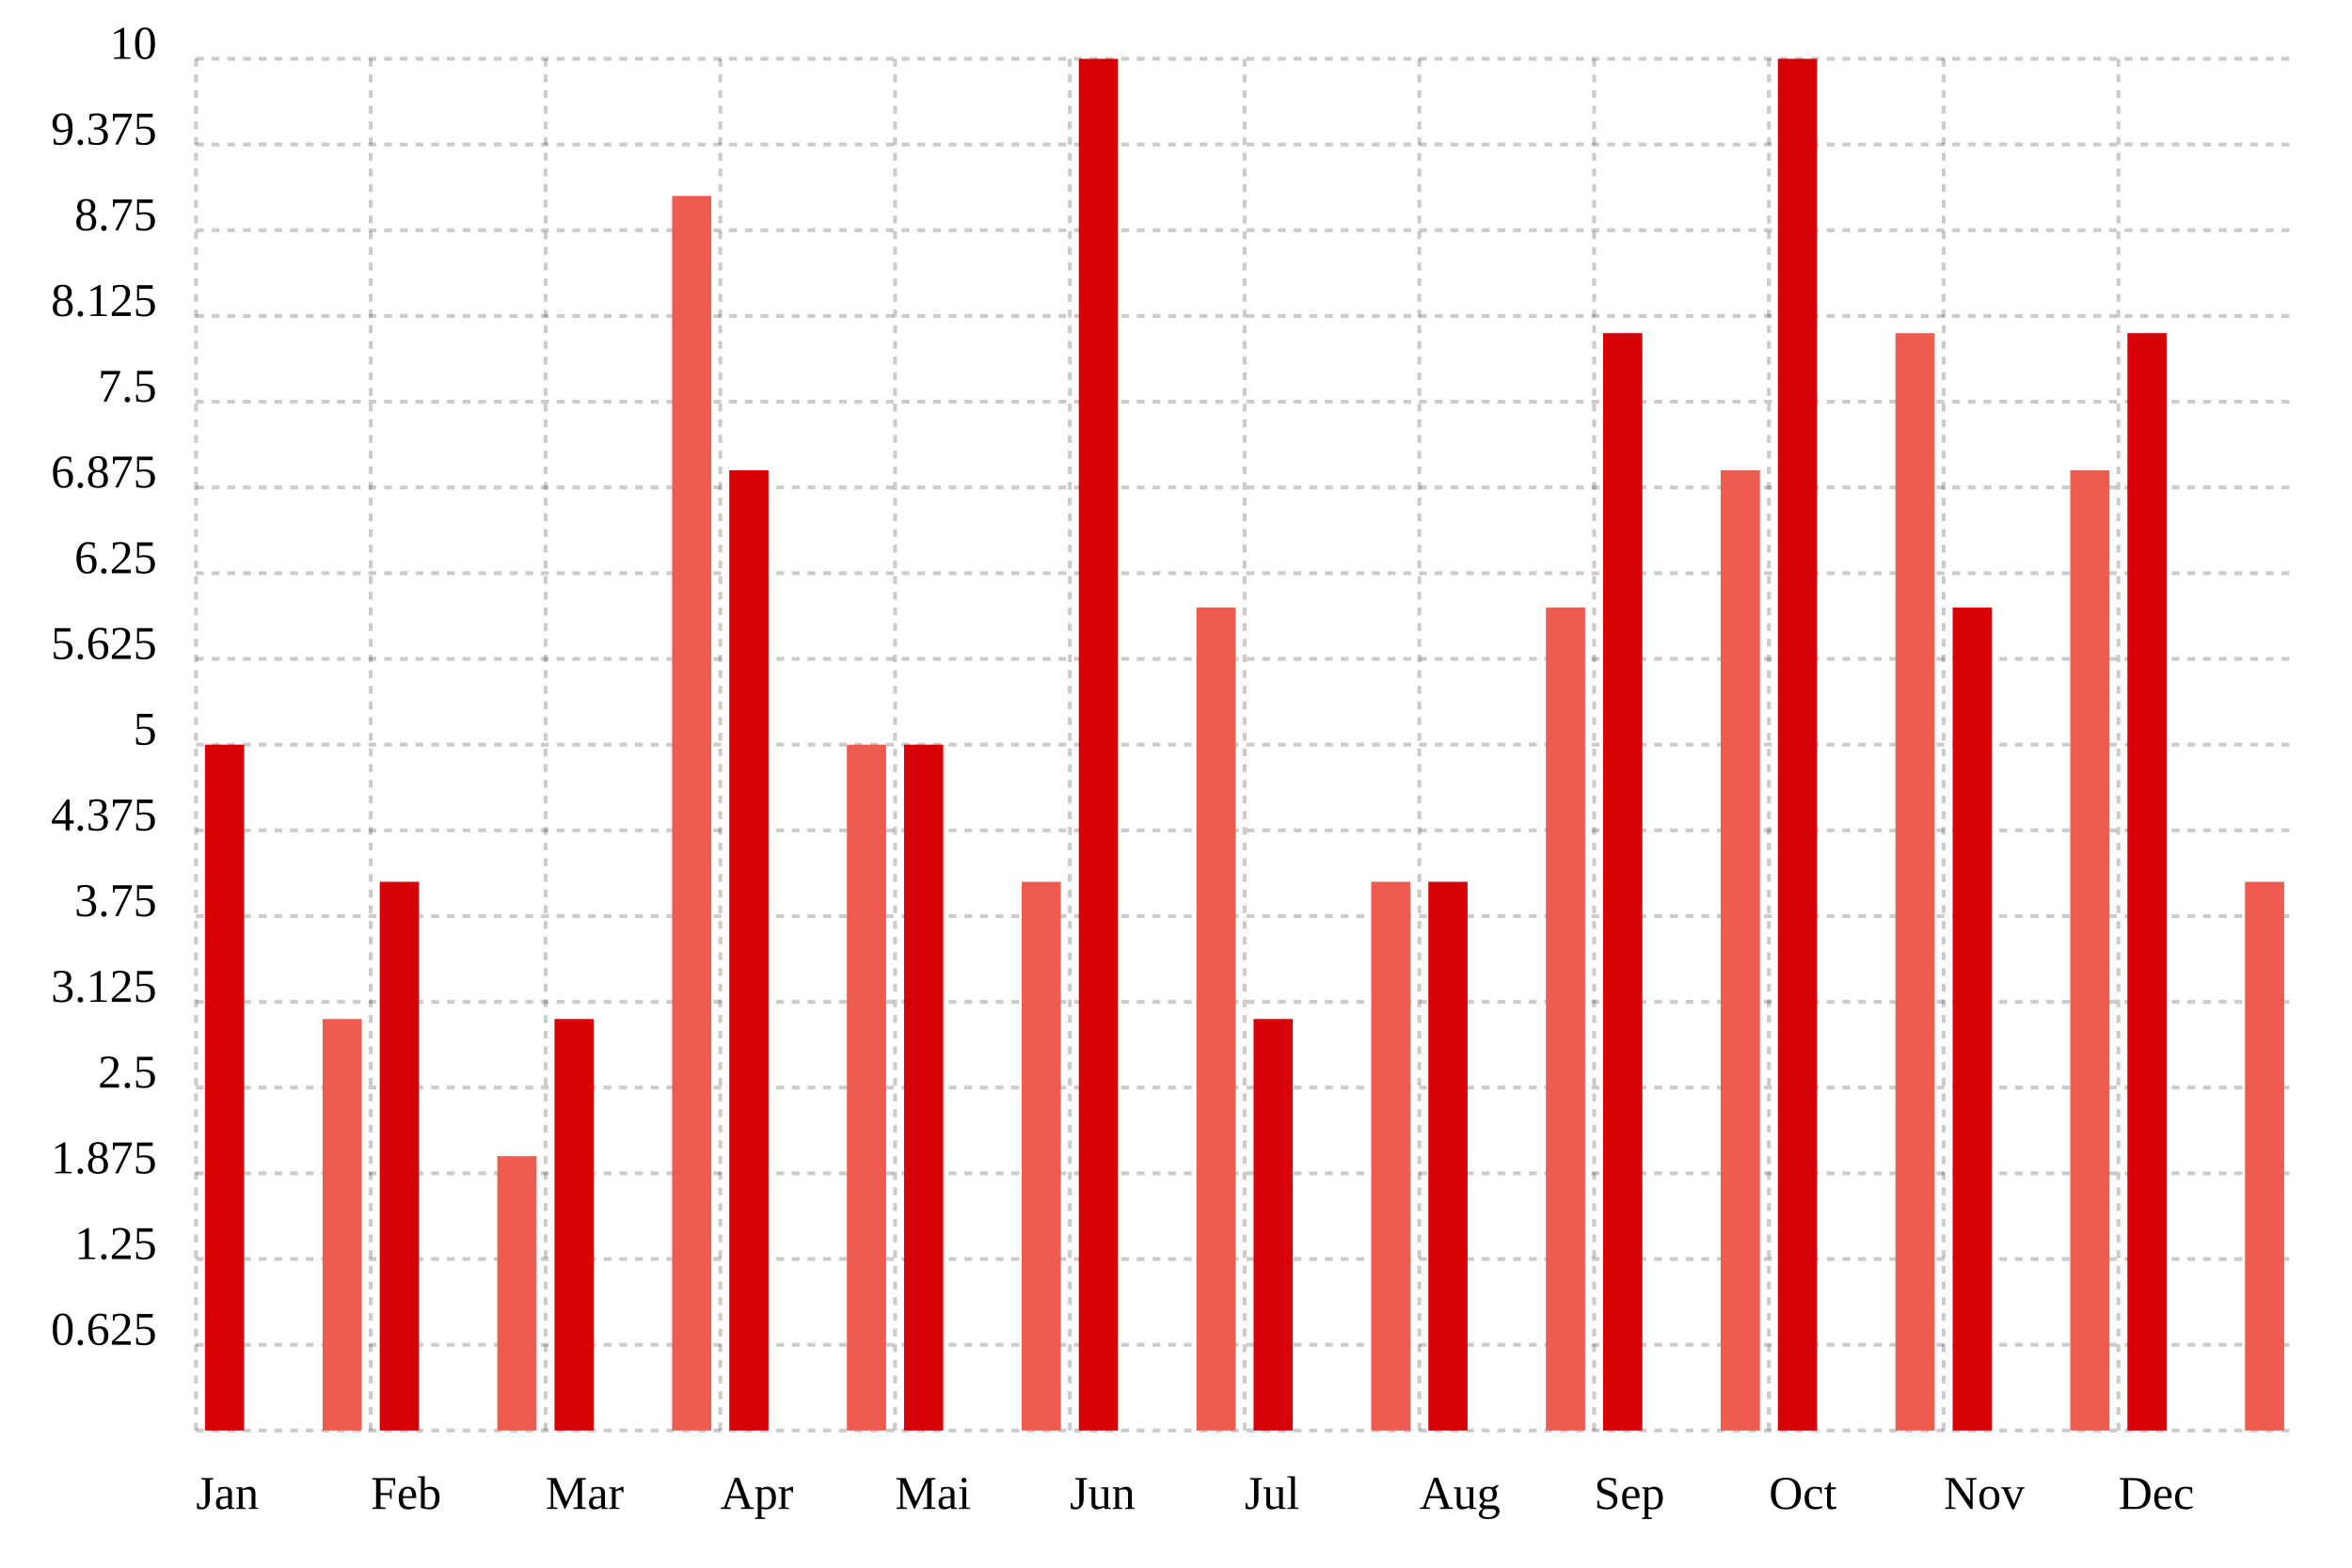
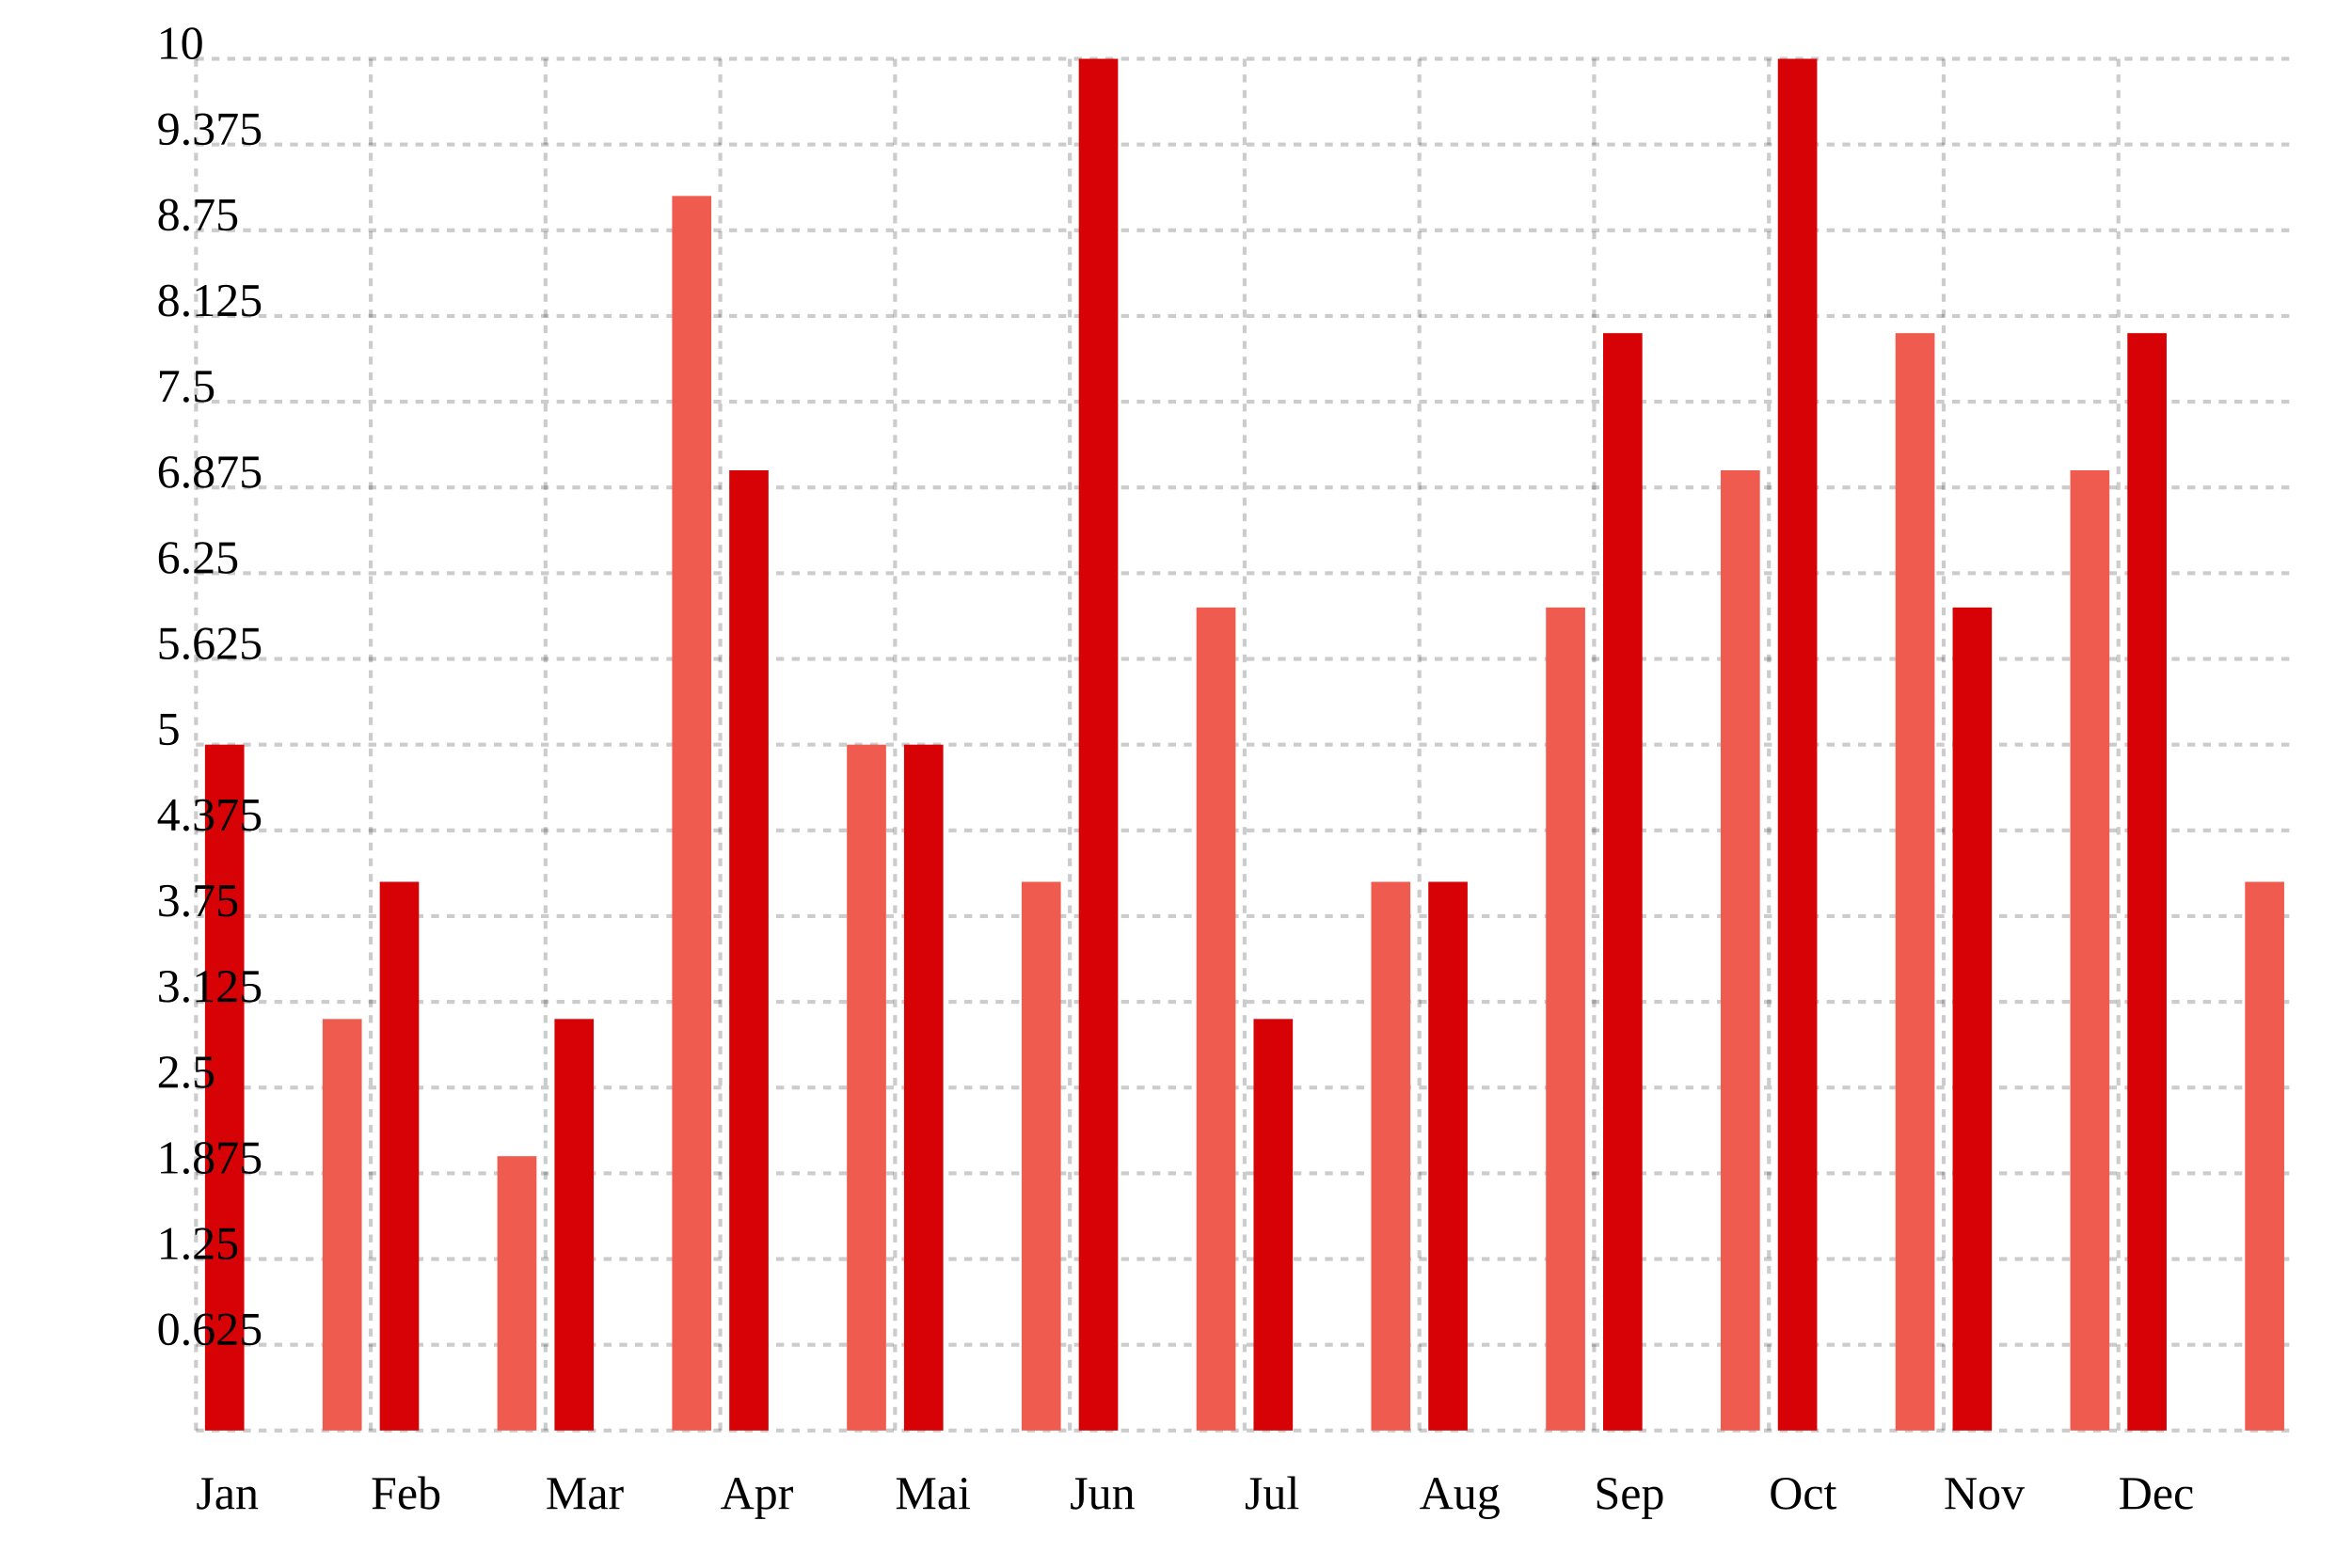
<svg xmlns="http://www.w3.org/2000/svg" xmlns:ns1="http://gionkunz.github.com/chartist-js/ct" width="600" height="400" class="ct-chart-bar" style="width: 600; height: 400">
  <g class="ct-grids">
    <line x1="50" x2="50" y1="15" y2="365" class="ct-grid ct-horizontal" style="stroke: rgba(0,0,0,.2); stroke-width: 1px; stroke-dasharray: 2px" />
    <line x1="94.583" x2="94.583" y1="15" y2="365" class="ct-grid ct-horizontal" style="stroke: rgba(0,0,0,.2); stroke-width: 1px; stroke-dasharray: 2px" />
    <line x1="139.167" x2="139.167" y1="15" y2="365" class="ct-grid ct-horizontal" style="stroke: rgba(0,0,0,.2); stroke-width: 1px; stroke-dasharray: 2px" />
    <line x1="183.75" x2="183.75" y1="15" y2="365" class="ct-grid ct-horizontal" style="stroke: rgba(0,0,0,.2); stroke-width: 1px; stroke-dasharray: 2px" />
    <line x1="228.333" x2="228.333" y1="15" y2="365" class="ct-grid ct-horizontal" style="stroke: rgba(0,0,0,.2); stroke-width: 1px; stroke-dasharray: 2px" />
    <line x1="272.917" x2="272.917" y1="15" y2="365" class="ct-grid ct-horizontal" style="stroke: rgba(0,0,0,.2); stroke-width: 1px; stroke-dasharray: 2px" />
    <line x1="317.5" x2="317.5" y1="15" y2="365" class="ct-grid ct-horizontal" style="stroke: rgba(0,0,0,.2); stroke-width: 1px; stroke-dasharray: 2px" />
    <line x1="362.083" x2="362.083" y1="15" y2="365" class="ct-grid ct-horizontal" style="stroke: rgba(0,0,0,.2); stroke-width: 1px; stroke-dasharray: 2px" />
    <line x1="406.667" x2="406.667" y1="15" y2="365" class="ct-grid ct-horizontal" style="stroke: rgba(0,0,0,.2); stroke-width: 1px; stroke-dasharray: 2px" />
    <line x1="451.25" x2="451.25" y1="15" y2="365" class="ct-grid ct-horizontal" style="stroke: rgba(0,0,0,.2); stroke-width: 1px; stroke-dasharray: 2px" />
    <line x1="495.833" x2="495.833" y1="15" y2="365" class="ct-grid ct-horizontal" style="stroke: rgba(0,0,0,.2); stroke-width: 1px; stroke-dasharray: 2px" />
    <line x1="540.417" x2="540.417" y1="15" y2="365" class="ct-grid ct-horizontal" style="stroke: rgba(0,0,0,.2); stroke-width: 1px; stroke-dasharray: 2px" />
    <line y1="365" y2="365" x1="50" x2="585" class="ct-grid ct-vertical" style="stroke: rgba(0,0,0,.2); stroke-width: 1px; stroke-dasharray: 2px" />
    <line y1="343.125" y2="343.125" x1="50" x2="585" class="ct-grid ct-vertical" style="stroke: rgba(0,0,0,.2); stroke-width: 1px; stroke-dasharray: 2px" />
    <line y1="321.25" y2="321.25" x1="50" x2="585" class="ct-grid ct-vertical" style="stroke: rgba(0,0,0,.2); stroke-width: 1px; stroke-dasharray: 2px" />
    <line y1="299.375" y2="299.375" x1="50" x2="585" class="ct-grid ct-vertical" style="stroke: rgba(0,0,0,.2); stroke-width: 1px; stroke-dasharray: 2px" />
    <line y1="277.5" y2="277.5" x1="50" x2="585" class="ct-grid ct-vertical" style="stroke: rgba(0,0,0,.2); stroke-width: 1px; stroke-dasharray: 2px" />
    <line y1="255.625" y2="255.625" x1="50" x2="585" class="ct-grid ct-vertical" style="stroke: rgba(0,0,0,.2); stroke-width: 1px; stroke-dasharray: 2px" />
    <line y1="233.75" y2="233.75" x1="50" x2="585" class="ct-grid ct-vertical" style="stroke: rgba(0,0,0,.2); stroke-width: 1px; stroke-dasharray: 2px" />
    <line y1="211.875" y2="211.875" x1="50" x2="585" class="ct-grid ct-vertical" style="stroke: rgba(0,0,0,.2); stroke-width: 1px; stroke-dasharray: 2px" />
    <line y1="190" y2="190" x1="50" x2="585" class="ct-grid ct-vertical" style="stroke: rgba(0,0,0,.2); stroke-width: 1px; stroke-dasharray: 2px" />
    <line y1="168.125" y2="168.125" x1="50" x2="585" class="ct-grid ct-vertical" style="stroke: rgba(0,0,0,.2); stroke-width: 1px; stroke-dasharray: 2px" />
    <line y1="146.25" y2="146.25" x1="50" x2="585" class="ct-grid ct-vertical" style="stroke: rgba(0,0,0,.2); stroke-width: 1px; stroke-dasharray: 2px" />
    <line y1="124.375" y2="124.375" x1="50" x2="585" class="ct-grid ct-vertical" style="stroke: rgba(0,0,0,.2); stroke-width: 1px; stroke-dasharray: 2px" />
    <line y1="102.5" y2="102.5" x1="50" x2="585" class="ct-grid ct-vertical" style="stroke: rgba(0,0,0,.2); stroke-width: 1px; stroke-dasharray: 2px" />
    <line y1="80.625" y2="80.625" x1="50" x2="585" class="ct-grid ct-vertical" style="stroke: rgba(0,0,0,.2); stroke-width: 1px; stroke-dasharray: 2px" />
    <line y1="58.75" y2="58.75" x1="50" x2="585" class="ct-grid ct-vertical" style="stroke: rgba(0,0,0,.2); stroke-width: 1px; stroke-dasharray: 2px" />
    <line y1="36.875" y2="36.875" x1="50" x2="585" class="ct-grid ct-vertical" style="stroke: rgba(0,0,0,.2); stroke-width: 1px; stroke-dasharray: 2px" />
    <line y1="15" y2="15" x1="50" x2="585" class="ct-grid ct-vertical" style="stroke: rgba(0,0,0,.2); stroke-width: 1px; stroke-dasharray: 2px" />
  </g>
  <g>
    <g class="ct-series ct-series-a">
      <line x1="57.292" x2="57.292" y1="365" y2="190" class="ct-bar" ns1:value="5" style="stroke: rgb(215,2,6); fill: none; stroke-width: 10px" />
      <line x1="101.875" x2="101.875" y1="365" y2="225" class="ct-bar" ns1:value="4" style="stroke: rgb(215,2,6); fill: none; stroke-width: 10px" />
      <line x1="146.458" x2="146.458" y1="365" y2="260" class="ct-bar" ns1:value="3" style="stroke: rgb(215,2,6); fill: none; stroke-width: 10px" />
      <line x1="191.042" x2="191.042" y1="365" y2="120" class="ct-bar" ns1:value="7" style="stroke: rgb(215,2,6); fill: none; stroke-width: 10px" />
      <line x1="235.625" x2="235.625" y1="365" y2="190" class="ct-bar" ns1:value="5" style="stroke: rgb(215,2,6); fill: none; stroke-width: 10px" />
      <line x1="280.208" x2="280.208" y1="365" y2="15" class="ct-bar" ns1:value="10" style="stroke: rgb(215,2,6); fill: none; stroke-width: 10px" />
      <line x1="324.792" x2="324.792" y1="365" y2="260" class="ct-bar" ns1:value="3" style="stroke: rgb(215,2,6); fill: none; stroke-width: 10px" />
      <line x1="369.375" x2="369.375" y1="365" y2="225" class="ct-bar" ns1:value="4" style="stroke: rgb(215,2,6); fill: none; stroke-width: 10px" />
      <line x1="413.958" x2="413.958" y1="365" y2="85" class="ct-bar" ns1:value="8" style="stroke: rgb(215,2,6); fill: none; stroke-width: 10px" />
      <line x1="458.542" x2="458.542" y1="365" y2="15" class="ct-bar" ns1:value="10" style="stroke: rgb(215,2,6); fill: none; stroke-width: 10px" />
      <line x1="503.125" x2="503.125" y1="365" y2="155" class="ct-bar" ns1:value="6" style="stroke: rgb(215,2,6); fill: none; stroke-width: 10px" />
      <line x1="547.708" x2="547.708" y1="365" y2="85" class="ct-bar" ns1:value="8" style="stroke: rgb(215,2,6); fill: none; stroke-width: 10px" />
    </g>
    <g class="ct-series ct-series-b">
      <line x1="87.292" x2="87.292" y1="365" y2="260" class="ct-bar" ns1:value="3" style="stroke: rgb(240,91,79); fill: none; stroke-width: 10px" />
      <line x1="131.875" x2="131.875" y1="365" y2="295" class="ct-bar" ns1:value="2" style="stroke: rgb(240,91,79); fill: none; stroke-width: 10px" />
      <line x1="176.458" x2="176.458" y1="365" y2="50" class="ct-bar" ns1:value="9" style="stroke: rgb(240,91,79); fill: none; stroke-width: 10px" />
      <line x1="221.042" x2="221.042" y1="365" y2="190" class="ct-bar" ns1:value="5" style="stroke: rgb(240,91,79); fill: none; stroke-width: 10px" />
      <line x1="265.625" x2="265.625" y1="365" y2="225" class="ct-bar" ns1:value="4" style="stroke: rgb(240,91,79); fill: none; stroke-width: 10px" />
      <line x1="310.208" x2="310.208" y1="365" y2="155" class="ct-bar" ns1:value="6" style="stroke: rgb(240,91,79); fill: none; stroke-width: 10px" />
      <line x1="354.792" x2="354.792" y1="365" y2="225" class="ct-bar" ns1:value="4" style="stroke: rgb(240,91,79); fill: none; stroke-width: 10px" />
      <line x1="399.375" x2="399.375" y1="365" y2="155" class="ct-bar" ns1:value="6" style="stroke: rgb(240,91,79); fill: none; stroke-width: 10px" />
      <line x1="443.958" x2="443.958" y1="365" y2="120" class="ct-bar" ns1:value="7" style="stroke: rgb(240,91,79); fill: none; stroke-width: 10px" />
      <line x1="488.542" x2="488.542" y1="365" y2="85" class="ct-bar" ns1:value="8" style="stroke: rgb(240,91,79); fill: none; stroke-width: 10px" />
      <line x1="533.125" x2="533.125" y1="365" y2="120" class="ct-bar" ns1:value="7" style="stroke: rgb(240,91,79); fill: none; stroke-width: 10px" />
      <line x1="577.708" x2="577.708" y1="365" y2="225" class="ct-bar" ns1:value="4" style="stroke: rgb(240,91,79); fill: none; stroke-width: 10px" />
    </g>
  </g>
  <g class="ct-labels">
-     <text x="50" y="385" width="44.583" height="20" class="ct-label ct-horizontal ct-end" style="-webkit-box-align: flex-start; -webkit-align-items: flex-start; -ms-flex-align: flex-start; align-items: flex-start; -webkit-box-pack: flex-start; -webkit-justify-content: flex-start; -ms-flex-pack: flex-start; justify-content: flex-start; text-align: left; text-anchor: start; display: -webkit-box">Jan</text>
-     <text x="94.583" y="385" width="44.583" height="20" class="ct-label ct-horizontal ct-end" style="-webkit-box-align: flex-start; -webkit-align-items: flex-start; -ms-flex-align: flex-start; align-items: flex-start; -webkit-box-pack: flex-start; -webkit-justify-content: flex-start; -ms-flex-pack: flex-start; justify-content: flex-start; text-align: left; text-anchor: start; display: -webkit-box">Feb</text>
-     <text x="139.167" y="385" width="44.583" height="20" class="ct-label ct-horizontal ct-end" style="-webkit-box-align: flex-start; -webkit-align-items: flex-start; -ms-flex-align: flex-start; align-items: flex-start; -webkit-box-pack: flex-start; -webkit-justify-content: flex-start; -ms-flex-pack: flex-start; justify-content: flex-start; text-align: left; text-anchor: start; display: -webkit-box">Mar</text>
-     <text x="183.75" y="385" width="44.583" height="20" class="ct-label ct-horizontal ct-end" style="-webkit-box-align: flex-start; -webkit-align-items: flex-start; -ms-flex-align: flex-start; align-items: flex-start; -webkit-box-pack: flex-start; -webkit-justify-content: flex-start; -ms-flex-pack: flex-start; justify-content: flex-start; text-align: left; text-anchor: start; display: -webkit-box">Apr</text>
-     <text x="228.333" y="385" width="44.583" height="20" class="ct-label ct-horizontal ct-end" style="-webkit-box-align: flex-start; -webkit-align-items: flex-start; -ms-flex-align: flex-start; align-items: flex-start; -webkit-box-pack: flex-start; -webkit-justify-content: flex-start; -ms-flex-pack: flex-start; justify-content: flex-start; text-align: left; text-anchor: start; display: -webkit-box">Mai</text>
-     <text x="272.917" y="385" width="44.583" height="20" class="ct-label ct-horizontal ct-end" style="-webkit-box-align: flex-start; -webkit-align-items: flex-start; -ms-flex-align: flex-start; align-items: flex-start; -webkit-box-pack: flex-start; -webkit-justify-content: flex-start; -ms-flex-pack: flex-start; justify-content: flex-start; text-align: left; text-anchor: start; display: -webkit-box">Jun</text>
-     <text x="317.5" y="385" width="44.583" height="20" class="ct-label ct-horizontal ct-end" style="-webkit-box-align: flex-start; -webkit-align-items: flex-start; -ms-flex-align: flex-start; align-items: flex-start; -webkit-box-pack: flex-start; -webkit-justify-content: flex-start; -ms-flex-pack: flex-start; justify-content: flex-start; text-align: left; text-anchor: start; display: -webkit-box">Jul</text>
-     <text x="362.083" y="385" width="44.583" height="20" class="ct-label ct-horizontal ct-end" style="-webkit-box-align: flex-start; -webkit-align-items: flex-start; -ms-flex-align: flex-start; align-items: flex-start; -webkit-box-pack: flex-start; -webkit-justify-content: flex-start; -ms-flex-pack: flex-start; justify-content: flex-start; text-align: left; text-anchor: start; display: -webkit-box">Aug</text>
-     <text x="406.667" y="385" width="44.583" height="20" class="ct-label ct-horizontal ct-end" style="-webkit-box-align: flex-start; -webkit-align-items: flex-start; -ms-flex-align: flex-start; align-items: flex-start; -webkit-box-pack: flex-start; -webkit-justify-content: flex-start; -ms-flex-pack: flex-start; justify-content: flex-start; text-align: left; text-anchor: start; display: -webkit-box">Sep</text>
-     <text x="451.25" y="385" width="44.583" height="20" class="ct-label ct-horizontal ct-end" style="-webkit-box-align: flex-start; -webkit-align-items: flex-start; -ms-flex-align: flex-start; align-items: flex-start; -webkit-box-pack: flex-start; -webkit-justify-content: flex-start; -ms-flex-pack: flex-start; justify-content: flex-start; text-align: left; text-anchor: start; display: -webkit-box">Oct</text>
-     <text x="495.833" y="385" width="44.583" height="20" class="ct-label ct-horizontal ct-end" style="-webkit-box-align: flex-start; -webkit-align-items: flex-start; -ms-flex-align: flex-start; align-items: flex-start; -webkit-box-pack: flex-start; -webkit-justify-content: flex-start; -ms-flex-pack: flex-start; justify-content: flex-start; text-align: left; text-anchor: start; display: -webkit-box">Nov</text>
-     <text x="540.417" y="385" width="44.583" height="20" class="ct-label ct-horizontal ct-end" style="-webkit-box-align: flex-start; -webkit-align-items: flex-start; -ms-flex-align: flex-start; align-items: flex-start; -webkit-box-pack: flex-start; -webkit-justify-content: flex-start; -ms-flex-pack: flex-start; justify-content: flex-start; text-align: left; text-anchor: start; display: -webkit-box">Dec</text>
-     <text y="365" x="40" height="21.875" width="30" class="ct-label ct-vertical ct-start" style="-webkit-box-align: flex-end; -webkit-align-items: flex-end; -ms-flex-align: flex-end; align-items: flex-end; -webkit-box-pack: flex-end; -webkit-justify-content: flex-end; -ms-flex-pack: flex-end; justify-content: flex-end; text-align: right; text-anchor: end; display: -webkit-box" />
-     <text y="343.125" x="40" height="21.875" width="30" class="ct-label ct-vertical ct-start" style="-webkit-box-align: flex-end; -webkit-align-items: flex-end; -ms-flex-align: flex-end; align-items: flex-end; -webkit-box-pack: flex-end; -webkit-justify-content: flex-end; -ms-flex-pack: flex-end; justify-content: flex-end; text-align: right; text-anchor: end; display: -webkit-box">0.625</text>
-     <text y="321.25" x="40" height="21.875" width="30" class="ct-label ct-vertical ct-start" style="-webkit-box-align: flex-end; -webkit-align-items: flex-end; -ms-flex-align: flex-end; align-items: flex-end; -webkit-box-pack: flex-end; -webkit-justify-content: flex-end; -ms-flex-pack: flex-end; justify-content: flex-end; text-align: right; text-anchor: end; display: -webkit-box">1.25</text>
-     <text y="299.375" x="40" height="21.875" width="30" class="ct-label ct-vertical ct-start" style="-webkit-box-align: flex-end; -webkit-align-items: flex-end; -ms-flex-align: flex-end; align-items: flex-end; -webkit-box-pack: flex-end; -webkit-justify-content: flex-end; -ms-flex-pack: flex-end; justify-content: flex-end; text-align: right; text-anchor: end; display: -webkit-box">1.875</text>
-     <text y="277.5" x="40" height="21.875" width="30" class="ct-label ct-vertical ct-start" style="-webkit-box-align: flex-end; -webkit-align-items: flex-end; -ms-flex-align: flex-end; align-items: flex-end; -webkit-box-pack: flex-end; -webkit-justify-content: flex-end; -ms-flex-pack: flex-end; justify-content: flex-end; text-align: right; text-anchor: end; display: -webkit-box">2.5</text>
-     <text y="255.625" x="40" height="21.875" width="30" class="ct-label ct-vertical ct-start" style="-webkit-box-align: flex-end; -webkit-align-items: flex-end; -ms-flex-align: flex-end; align-items: flex-end; -webkit-box-pack: flex-end; -webkit-justify-content: flex-end; -ms-flex-pack: flex-end; justify-content: flex-end; text-align: right; text-anchor: end; display: -webkit-box">3.125</text>
-     <text y="233.75" x="40" height="21.875" width="30" class="ct-label ct-vertical ct-start" style="-webkit-box-align: flex-end; -webkit-align-items: flex-end; -ms-flex-align: flex-end; align-items: flex-end; -webkit-box-pack: flex-end; -webkit-justify-content: flex-end; -ms-flex-pack: flex-end; justify-content: flex-end; text-align: right; text-anchor: end; display: -webkit-box">3.75</text>
-     <text y="211.875" x="40" height="21.875" width="30" class="ct-label ct-vertical ct-start" style="-webkit-box-align: flex-end; -webkit-align-items: flex-end; -ms-flex-align: flex-end; align-items: flex-end; -webkit-box-pack: flex-end; -webkit-justify-content: flex-end; -ms-flex-pack: flex-end; justify-content: flex-end; text-align: right; text-anchor: end; display: -webkit-box">4.375</text>
-     <text y="190" x="40" height="21.875" width="30" class="ct-label ct-vertical ct-start" style="-webkit-box-align: flex-end; -webkit-align-items: flex-end; -ms-flex-align: flex-end; align-items: flex-end; -webkit-box-pack: flex-end; -webkit-justify-content: flex-end; -ms-flex-pack: flex-end; justify-content: flex-end; text-align: right; text-anchor: end; display: -webkit-box">5</text>
-     <text y="168.125" x="40" height="21.875" width="30" class="ct-label ct-vertical ct-start" style="-webkit-box-align: flex-end; -webkit-align-items: flex-end; -ms-flex-align: flex-end; align-items: flex-end; -webkit-box-pack: flex-end; -webkit-justify-content: flex-end; -ms-flex-pack: flex-end; justify-content: flex-end; text-align: right; text-anchor: end; display: -webkit-box">5.625</text>
-     <text y="146.25" x="40" height="21.875" width="30" class="ct-label ct-vertical ct-start" style="-webkit-box-align: flex-end; -webkit-align-items: flex-end; -ms-flex-align: flex-end; align-items: flex-end; -webkit-box-pack: flex-end; -webkit-justify-content: flex-end; -ms-flex-pack: flex-end; justify-content: flex-end; text-align: right; text-anchor: end; display: -webkit-box">6.25</text>
-     <text y="124.375" x="40" height="21.875" width="30" class="ct-label ct-vertical ct-start" style="-webkit-box-align: flex-end; -webkit-align-items: flex-end; -ms-flex-align: flex-end; align-items: flex-end; -webkit-box-pack: flex-end; -webkit-justify-content: flex-end; -ms-flex-pack: flex-end; justify-content: flex-end; text-align: right; text-anchor: end; display: -webkit-box">6.875</text>
-     <text y="102.5" x="40" height="21.875" width="30" class="ct-label ct-vertical ct-start" style="-webkit-box-align: flex-end; -webkit-align-items: flex-end; -ms-flex-align: flex-end; align-items: flex-end; -webkit-box-pack: flex-end; -webkit-justify-content: flex-end; -ms-flex-pack: flex-end; justify-content: flex-end; text-align: right; text-anchor: end; display: -webkit-box">7.5</text>
-     <text y="80.625" x="40" height="21.875" width="30" class="ct-label ct-vertical ct-start" style="-webkit-box-align: flex-end; -webkit-align-items: flex-end; -ms-flex-align: flex-end; align-items: flex-end; -webkit-box-pack: flex-end; -webkit-justify-content: flex-end; -ms-flex-pack: flex-end; justify-content: flex-end; text-align: right; text-anchor: end; display: -webkit-box">8.125</text>
-     <text y="58.75" x="40" height="21.875" width="30" class="ct-label ct-vertical ct-start" style="-webkit-box-align: flex-end; -webkit-align-items: flex-end; -ms-flex-align: flex-end; align-items: flex-end; -webkit-box-pack: flex-end; -webkit-justify-content: flex-end; -ms-flex-pack: flex-end; justify-content: flex-end; text-align: right; text-anchor: end; display: -webkit-box">8.75</text>
-     <text y="36.875" x="40" height="21.875" width="30" class="ct-label ct-vertical ct-start" style="-webkit-box-align: flex-end; -webkit-align-items: flex-end; -ms-flex-align: flex-end; align-items: flex-end; -webkit-box-pack: flex-end; -webkit-justify-content: flex-end; -ms-flex-pack: flex-end; justify-content: flex-end; text-align: right; text-anchor: end; display: -webkit-box">9.375</text>
-     <text y="15" x="40" height="30" width="30" class="ct-label ct-vertical ct-start" style="-webkit-box-align: flex-end; -webkit-align-items: flex-end; -ms-flex-align: flex-end; align-items: flex-end; -webkit-box-pack: flex-end; -webkit-justify-content: flex-end; -ms-flex-pack: flex-end; justify-content: flex-end; text-align: right; text-anchor: end; display: -webkit-box">10</text>
+     <text x="50" y="385" width="44.583" height="20" class="ct-label ct-horizontal ct-end" style="-webkit-justify-content: center; -webkit-box-pack: center; display: -webkit-box">Jan</text>
+     <text x="94.583" y="385" width="44.583" height="20" class="ct-label ct-horizontal ct-end" style="-webkit-justify-content: center; -webkit-box-pack: center; display: -webkit-box">Feb</text>
+     <text x="139.167" y="385" width="44.583" height="20" class="ct-label ct-horizontal ct-end" style="-webkit-justify-content: center; -webkit-box-pack: center; display: -webkit-box">Mar</text>
+     <text x="183.75" y="385" width="44.583" height="20" class="ct-label ct-horizontal ct-end" style="-webkit-justify-content: center; -webkit-box-pack: center; display: -webkit-box">Apr</text>
+     <text x="228.333" y="385" width="44.583" height="20" class="ct-label ct-horizontal ct-end" style="-webkit-justify-content: center; -webkit-box-pack: center; display: -webkit-box">Mai</text>
+     <text x="272.917" y="385" width="44.583" height="20" class="ct-label ct-horizontal ct-end" style="-webkit-justify-content: center; -webkit-box-pack: center; display: -webkit-box">Jun</text>
+     <text x="317.5" y="385" width="44.583" height="20" class="ct-label ct-horizontal ct-end" style="-webkit-justify-content: center; -webkit-box-pack: center; display: -webkit-box">Jul</text>
+     <text x="362.083" y="385" width="44.583" height="20" class="ct-label ct-horizontal ct-end" style="-webkit-justify-content: center; -webkit-box-pack: center; display: -webkit-box">Aug</text>
+     <text x="406.667" y="385" width="44.583" height="20" class="ct-label ct-horizontal ct-end" style="-webkit-justify-content: center; -webkit-box-pack: center; display: -webkit-box">Sep</text>
+     <text x="451.25" y="385" width="44.583" height="20" class="ct-label ct-horizontal ct-end" style="-webkit-justify-content: center; -webkit-box-pack: center; display: -webkit-box">Oct</text>
+     <text x="495.833" y="385" width="44.583" height="20" class="ct-label ct-horizontal ct-end" style="-webkit-justify-content: center; -webkit-box-pack: center; display: -webkit-box">Nov</text>
+     <text x="540.417" y="385" width="44.583" height="20" class="ct-label ct-horizontal ct-end" style="-webkit-justify-content: center; -webkit-box-pack: center; display: -webkit-box">Dec</text>
+     <text y="365" x="40" height="21.875" width="30" class="ct-label ct-vertical ct-start" style="display: -webkit-box" />
+     <text y="343.125" x="40" height="21.875" width="30" class="ct-label ct-vertical ct-start" style="display: -webkit-box">0.625</text>
+     <text y="321.25" x="40" height="21.875" width="30" class="ct-label ct-vertical ct-start" style="display: -webkit-box">1.25</text>
+     <text y="299.375" x="40" height="21.875" width="30" class="ct-label ct-vertical ct-start" style="display: -webkit-box">1.875</text>
+     <text y="277.5" x="40" height="21.875" width="30" class="ct-label ct-vertical ct-start" style="display: -webkit-box">2.5</text>
+     <text y="255.625" x="40" height="21.875" width="30" class="ct-label ct-vertical ct-start" style="display: -webkit-box">3.125</text>
+     <text y="233.75" x="40" height="21.875" width="30" class="ct-label ct-vertical ct-start" style="display: -webkit-box">3.75</text>
+     <text y="211.875" x="40" height="21.875" width="30" class="ct-label ct-vertical ct-start" style="display: -webkit-box">4.375</text>
+     <text y="190" x="40" height="21.875" width="30" class="ct-label ct-vertical ct-start" style="display: -webkit-box">5</text>
+     <text y="168.125" x="40" height="21.875" width="30" class="ct-label ct-vertical ct-start" style="display: -webkit-box">5.625</text>
+     <text y="146.25" x="40" height="21.875" width="30" class="ct-label ct-vertical ct-start" style="display: -webkit-box">6.25</text>
+     <text y="124.375" x="40" height="21.875" width="30" class="ct-label ct-vertical ct-start" style="display: -webkit-box">6.875</text>
+     <text y="102.5" x="40" height="21.875" width="30" class="ct-label ct-vertical ct-start" style="display: -webkit-box">7.5</text>
+     <text y="80.625" x="40" height="21.875" width="30" class="ct-label ct-vertical ct-start" style="display: -webkit-box">8.125</text>
+     <text y="58.75" x="40" height="21.875" width="30" class="ct-label ct-vertical ct-start" style="display: -webkit-box">8.75</text>
+     <text y="36.875" x="40" height="21.875" width="30" class="ct-label ct-vertical ct-start" style="display: -webkit-box">9.375</text>
+     <text y="15" x="40" height="30" width="30" class="ct-label ct-vertical ct-start" style="display: -webkit-box">10</text>
  </g>
</svg>
